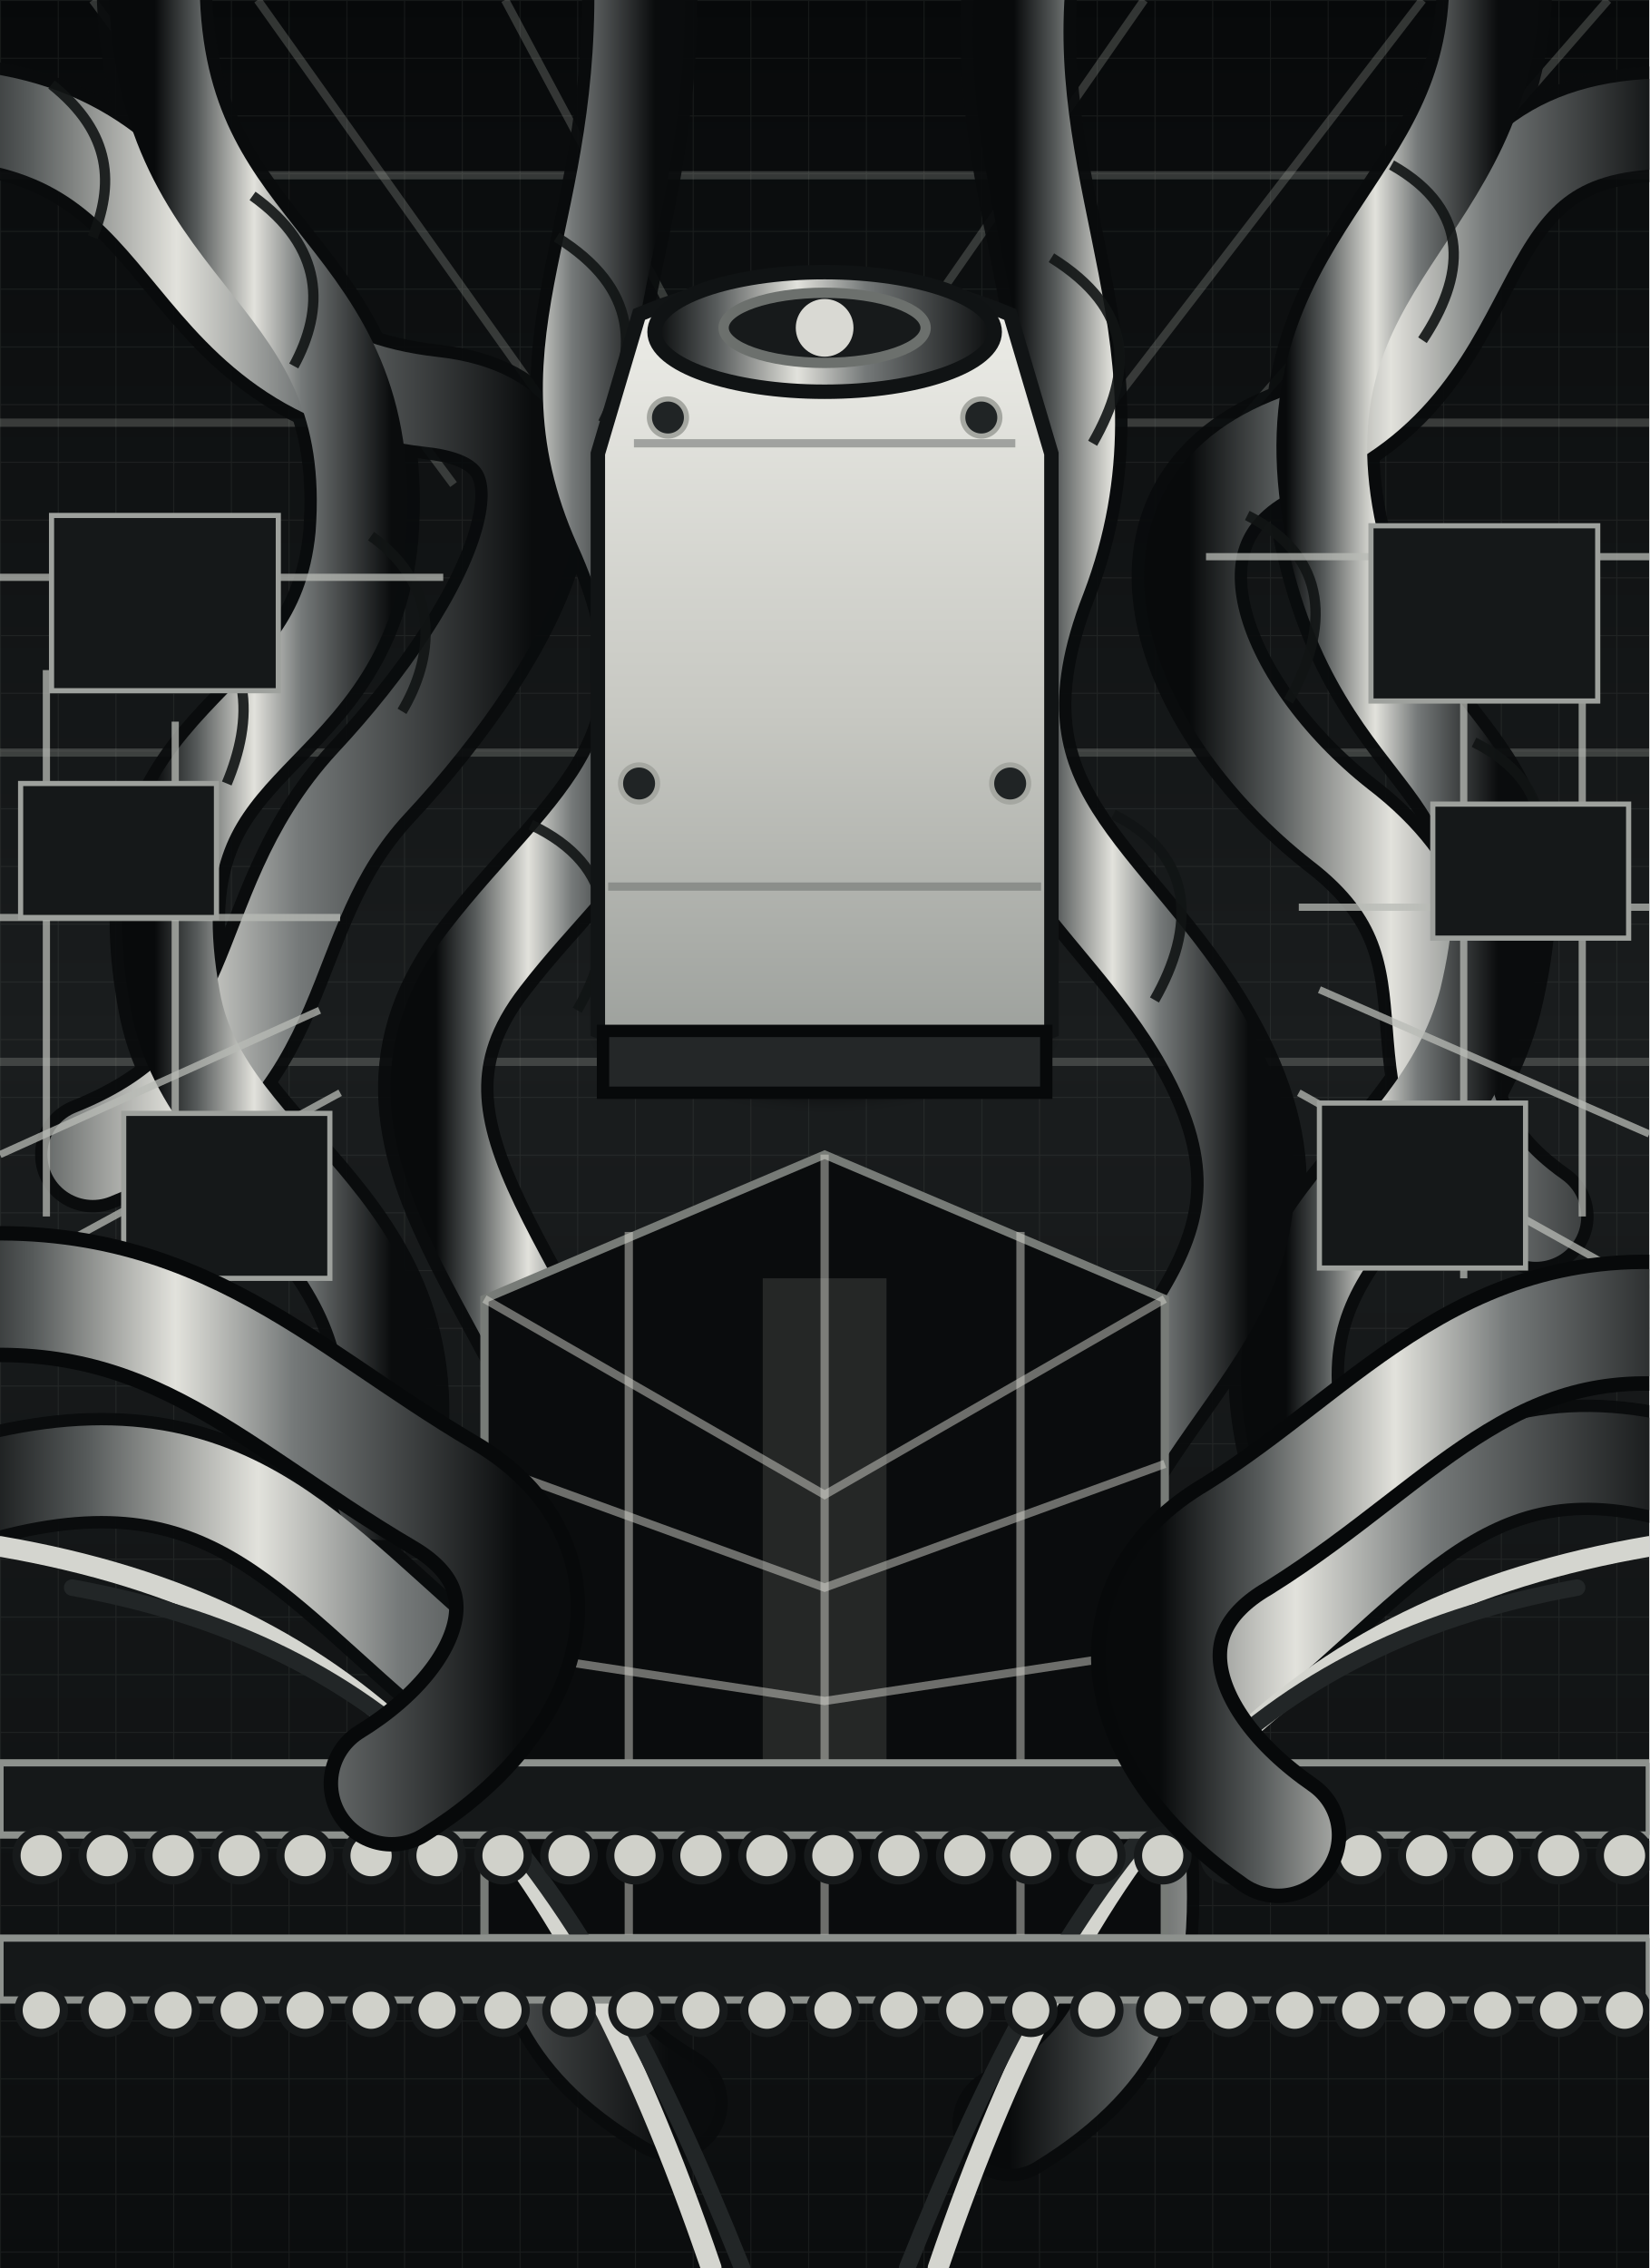
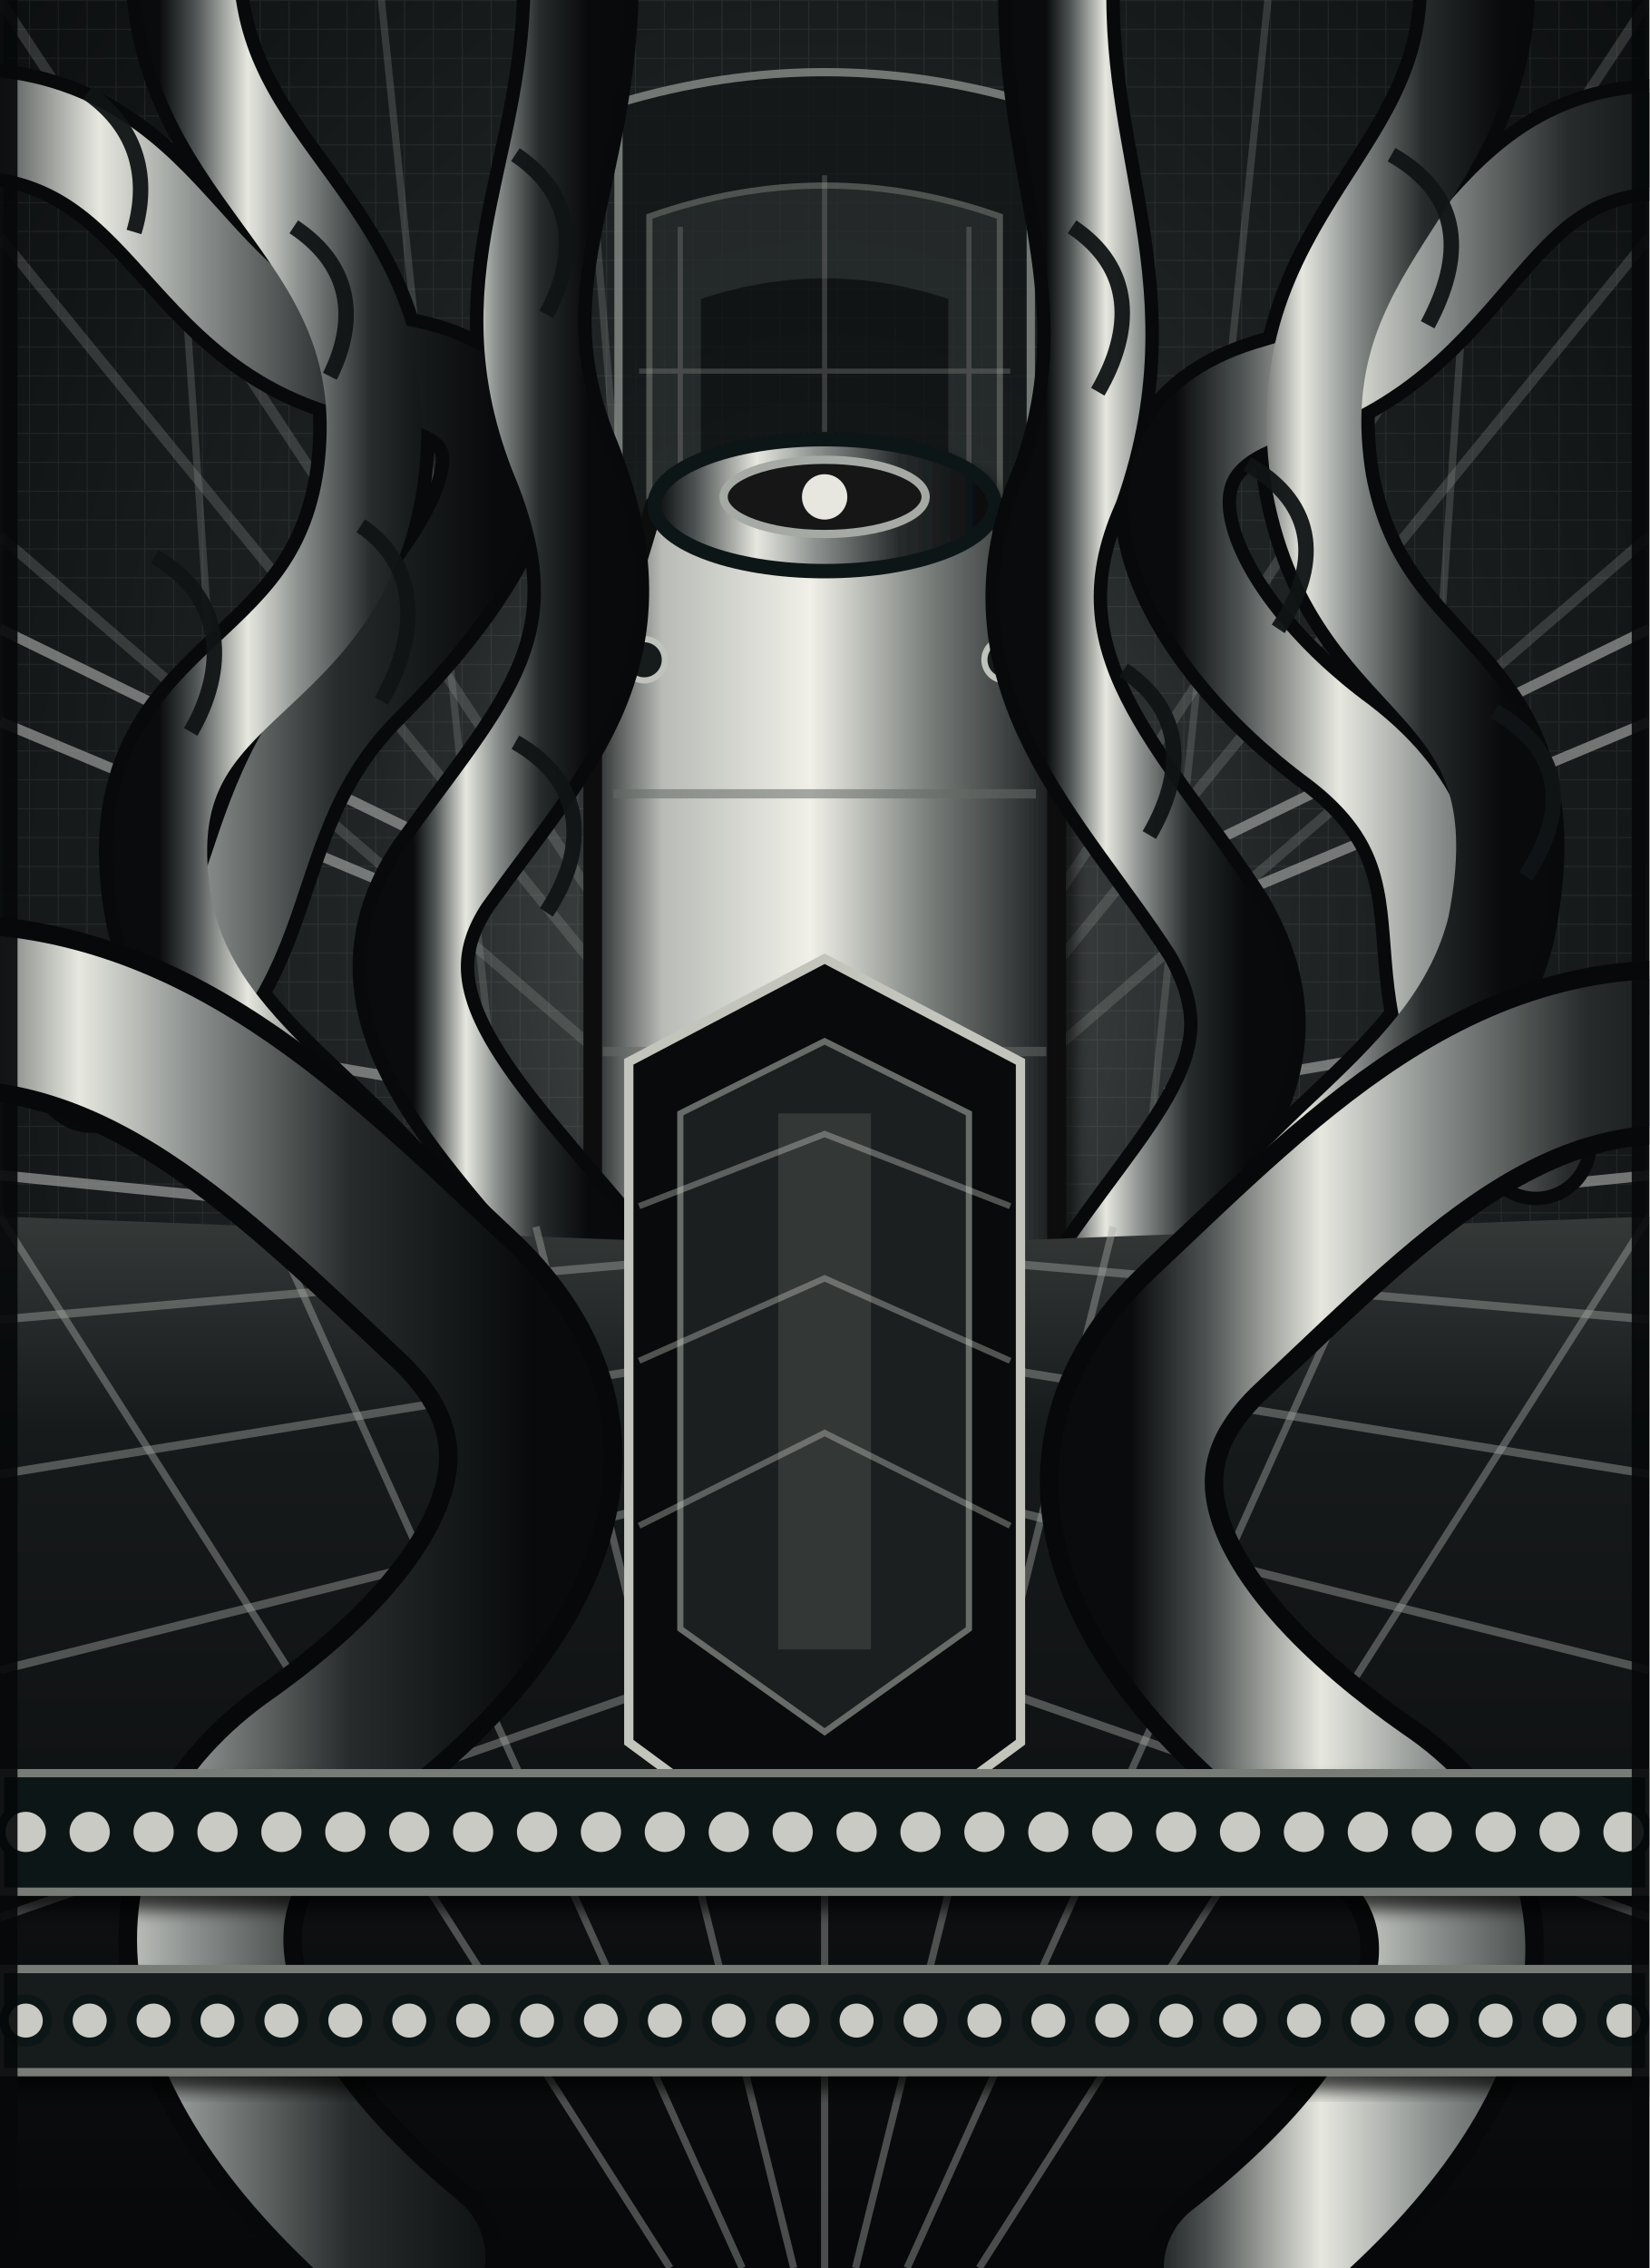
- <svg xmlns="http://www.w3.org/2000/svg" viewBox="0 0 1600 2200" preserveAspectRatio="xMidYMin slice">
+ <svg xmlns="http://www.w3.org/2000/svg" viewBox="0 0 1600 2200" preserveAspectRatio="xMidYMid slice">
  <defs>
-     <linearGradient id="bg" x2="0" y2="1">
-       <stop stop-color="#07090a" />
-       <stop offset=".46" stop-color="#1a1d1e" />
-       <stop offset="1" stop-color="#0b0d0e" />
+     <radialGradient id="air" cx="50%" cy="42%" r="75%">
+       <stop stop-color="#505452" />
+       <stop offset=".38" stop-color="#202425" />
+       <stop offset="1" stop-color="#07090a" />
+     </radialGradient>
+     <linearGradient id="pipe" x2="1">
+       <stop stop-color="#090b0c" />
+       <stop offset=".12" stop-color="#4d5252" />
+       <stop offset=".3" stop-color="#e6e7df" />
+       <stop offset=".47" stop-color="#8e9391" />
+       <stop offset=".72" stop-color="#272b2b" />
+       <stop offset="1" stop-color="#080a0b" />
    </linearGradient>
-     <linearGradient id="steel" x2="1">
-       <stop stop-color="#080a0b" />
-       <stop offset=".18" stop-color="#575b5b" />
-       <stop offset=".42" stop-color="#e2e2dc" />
-       <stop offset=".62" stop-color="#757979" />
-       <stop offset="1" stop-color="#0a0c0d" />
+     <linearGradient id="pipeV" x2="0" y2="1">
+       <stop stop-color="#e9e9e1" />
+       <stop offset=".32" stop-color="#686d6b" />
+       <stop offset=".72" stop-color="#171a1b" />
+       <stop offset="1" stop-color="#090b0c" />
    </linearGradient>
-     <linearGradient id="paper" x2="0" y2="1">
-       <stop stop-color="#efefea" />
-       <stop offset=".55" stop-color="#c7c8c2" />
-       <stop offset="1" stop-color="#999d99" />
+     <linearGradient id="tank" x2="1">
+       <stop stop-color="#232728" />
+       <stop offset=".15" stop-color="#b8bbb6" />
+       <stop offset=".47" stop-color="#f0f0e8" />
+       <stop offset=".73" stop-color="#777c79" />
+       <stop offset="1" stop-color="#171a1b" />
    </linearGradient>
-     <pattern id="grid" width="56" height="56" patternUnits="userSpaceOnUse">
-       <path d="M0 0H56M0 0V56" stroke="#6e7270" stroke-opacity=".15" stroke-width="2" />
+     <linearGradient id="floor" x2="0" y2="1">
+       <stop stop-color="#343837" />
+       <stop offset=".2" stop-color="#171a1b" />
+       <stop offset="1" stop-color="#060809" />
+     </linearGradient>
+     <pattern id="mesh" width="28" height="28" patternUnits="userSpaceOnUse">
+       <path d="M0 0H28M0 0V28" stroke="#d8d9d2" stroke-opacity=".075" stroke-width="2" />
    </pattern>
-     <filter id="shadow">
-       <feGaussianBlur stdDeviation="8" />
+     <filter id="deep">
+       <feGaussianBlur stdDeviation="18" />
+     </filter>
+     <filter id="hard">
+       <feDropShadow dx="8" dy="14" stdDeviation="8" flood-opacity=".72" />
    </filter>
  </defs>
-   <rect width="1600" height="2200" fill="url(#bg)" />
-   <rect width="1600" height="2200" fill="url(#grid)" />
-   <g fill="none" stroke="#c7c8c2" stroke-opacity=".23" stroke-width="8">
-     <path d="M90 0L440 470M250 0L620 520M490 0L720 430M1110 0L790 460M1380 0L980 520M1560 0L1150 470" />
-     <path d="M0 170H1600M0 410H1600M0 730H1600M0 1030H1600" />
+   <rect width="1600" height="2200" fill="url(#air)" />
+   <rect width="1600" height="2200" fill="url(#mesh)" />
+   <g fill="none" stroke="#9fa39f" stroke-opacity=".24">
+     <path d="M0 0L800 1210L1600 0M0 230L800 1210L1600 230M0 520L800 1210L1600 520" stroke-width="10" />
+     <path d="M0 0L0 1450M160 0L260 1450M370 0L520 1450M560 0L680 1450M1040 0L920 1450M1230 0L1080 1450M1440 0L1340 1450M1600 0L1600 1450" stroke-width="7" />
  </g>
-   <g fill="none" stroke="#090b0c" stroke-width="112" stroke-linecap="round" stroke-linejoin="round" opacity=".92">
-     <path d="M-80 110C210 110 150 360 420 390C600 410 500 610 360 760C240 890 290 1040 90 1120" />
-     <path d="M150 0C160 260 370 260 350 520C330 730 120 700 170 970C200 1140 430 1190 370 1450" />
-     <path d="M620 -40C630 230 520 330 600 510C700 730 570 800 470 930C330 1110 540 1250 600 1500" />
-     <path d="M1620 120C1380 120 1460 350 1250 430C1080 500 1160 690 1300 800C1470 930 1320 1060 1490 1180" />
-     <path d="M1450 -20C1450 210 1240 250 1290 510C1340 760 1500 720 1440 970C1390 1160 1180 1190 1270 1450" />
-     <path d="M990 -20C970 200 1090 350 1010 560C920 790 1080 850 1170 1010C1300 1240 1090 1320 1030 1520" />
-     <path d="M-40 1450C220 1370 300 1510 460 1640C600 1750 430 1910 650 2040" />
-     <path d="M1640 1430C1410 1360 1330 1530 1160 1650C1030 1750 1210 1920 980 2060" />
+   <g opacity=".78">
+     <path d="M600 100Q800 40 1000 100V1040L800 1210L600 1040Z" fill="#121617" stroke="#8b908c" stroke-width="8" />
+     <path d="M630 210Q800 150 970 210V940L800 1070L630 940Z" fill="#252a2a" stroke="#5c615e" stroke-width="6" />
+     <path d="M680 290Q800 250 920 290V820L800 910L680 820Z" fill="#0c0f10" />
+     <g stroke="#d8d9d2" stroke-opacity=".25" stroke-width="5" fill="none">
+       <path d="M620 360H980M620 520H980M620 680H980M660 220V950M800 170V1040M940 220V950" />
+     </g>
  </g>
-   <g fill="none" stroke="url(#steel)" stroke-width="88" stroke-linecap="round" stroke-linejoin="round">
-     <path d="M-80 110C210 110 150 360 420 390C600 410 500 610 360 760C240 890 290 1040 90 1120" />
-     <path d="M150 0C160 260 370 260 350 520C330 730 120 700 170 970C200 1140 430 1190 370 1450" />
-     <path d="M620 -40C630 230 520 330 600 510C700 730 570 800 470 930C330 1110 540 1250 600 1500" />
-     <path d="M1620 120C1380 120 1460 350 1250 430C1080 500 1160 690 1300 800C1470 930 1320 1060 1490 1180" />
-     <path d="M1450 -20C1450 210 1240 250 1290 510C1340 760 1500 720 1440 970C1390 1160 1180 1190 1270 1450" />
-     <path d="M990 -20C970 200 1090 350 1010 560C920 790 1080 850 1170 1010C1300 1240 1090 1320 1030 1520" />
-     <path d="M-40 1450C220 1370 300 1510 460 1640C600 1750 430 1910 650 2040" />
-     <path d="M1640 1430C1410 1360 1330 1530 1160 1650C1030 1750 1210 1920 980 2060" />
+   <g transform="translate(520 300)" filter="url(#hard)">
+     <path d="M115 190Q280 85 445 190L505 390V920L430 1020H130L55 920V390Z" fill="url(#tank)" stroke="#0b0d0e" stroke-width="18" />
+     <ellipse cx="280" cy="190" rx="165" ry="64" fill="url(#pipe)" stroke="#111415" stroke-width="14" />
+     <ellipse cx="280" cy="182" rx="98" ry="36" fill="#141819" stroke="#a6aaa5" stroke-width="8" />
+     <circle cx="280" cy="182" r="22" fill="#e7e7df" />
+     <path d="M75 470H485M65 720H495" stroke="#646966" stroke-width="9" opacity=".55" />
+     <g fill="#171a1b" stroke="#c0c3bc" stroke-width="6">
+       <circle cx="105" cy="340" r="20" />
+       <circle cx="455" cy="340" r="20" />
+       <circle cx="110" cy="860" r="20" />
+       <circle cx="450" cy="860" r="20" />
+     </g>
  </g>
-   <g fill="none" stroke="#111415" stroke-width="10" stroke-opacity=".9">
-     <path d="M50 82C110 130 110 180 90 230M245 190C315 240 315 300 285 355M360 520C430 570 420 640 390 690M170 580C250 630 245 700 220 760M540 230C620 280 620 340 585 410M515 800C600 840 600 910 560 980M1350 160C1430 205 1420 270 1380 330M1210 500C1290 540 1290 610 1250 680M1430 720C1510 760 1510 830 1460 900M1020 250C1100 300 1100 360 1060 430M1080 790C1160 830 1160 900 1120 970" />
+   <g fill="none" stroke="#9da19d" stroke-width="10" stroke-opacity=".68">
+     <path d="M0 610L430 820L430 880L0 700M1600 610L1170 820L1170 880L1600 700" />
+     <path d="M0 980L470 1060M1600 980L1130 1060" />
+     <path d="M0 1140L500 1190M1600 1140L1100 1190" />
  </g>
-   <g transform="translate(470 250)">
-     <path d="M165 80Q330-10 495 80L545 190V760Q330 870 115 760V190Z" fill="#0a0c0d" opacity=".55" filter="url(#shadow)" />
-     <path d="M150 55Q330-20 510 55L550 190V750Q330 830 110 750V190Z" fill="url(#paper)" stroke="#111415" stroke-width="14" />
-     <path d="M145 180H515M120 610H540" stroke="#6c706d" stroke-width="8" opacity=".55" />
-     <ellipse cx="330" cy="72" rx="165" ry="58" fill="url(#steel)" stroke="#101314" stroke-width="14" />
-     <ellipse cx="330" cy="68" rx="98" ry="34" fill="#171a1b" stroke="#6c706d" stroke-width="10" />
-     <circle cx="330" cy="68" r="28" fill="#d9d9d3" />
-     <g fill="#202425" stroke="#a5a7a1" stroke-width="5">
-       <circle cx="178" cy="155" r="18" />
-       <circle cx="482" cy="155" r="18" />
-       <circle cx="150" cy="510" r="18" />
-       <circle cx="510" cy="510" r="18" />
+   <g fill="none" stroke="#07090a" stroke-width="118" stroke-linecap="round" stroke-linejoin="round">
+     <path d="M-70 120C180 100 160 330 380 360C560 390 470 540 350 660C210 800 280 960 90 1040" />
+     <path d="M180 -40C180 180 390 220 360 460C330 680 120 650 160 880C190 1040 370 1100 440 1260" />
+     <path d="M560 -50C570 160 470 260 540 440C620 630 530 710 430 850C350 970 450 1070 560 1200" />
+     <path d="M1670 140C1430 100 1450 320 1240 380C1060 430 1150 610 1300 720C1470 850 1320 980 1490 1110" />
+     <path d="M1430 -30C1440 180 1240 230 1280 470C1320 680 1500 650 1450 900C1410 1060 1240 1120 1180 1260" />
+     <path d="M1030 -60C1010 150 1110 270 1040 470C960 650 1090 760 1180 900C1260 1040 1150 1120 1060 1260" />
+   </g>
+   <g fill="none" stroke="url(#pipe)" stroke-width="92" stroke-linecap="round" stroke-linejoin="round">
+     <path d="M-70 120C180 100 160 330 380 360C560 390 470 540 350 660C210 800 280 960 90 1040" />
+     <path d="M180 -40C180 180 390 220 360 460C330 680 120 650 160 880C190 1040 370 1100 440 1260" />
+     <path d="M560 -50C570 160 470 260 540 440C620 630 530 710 430 850C350 970 450 1070 560 1200" />
+     <path d="M1670 140C1430 100 1450 320 1240 380C1060 430 1150 610 1300 720C1470 850 1320 980 1490 1110" />
+     <path d="M1430 -30C1440 180 1240 230 1280 470C1320 680 1500 650 1450 900C1410 1060 1240 1120 1180 1260" />
+     <path d="M1030 -60C1010 150 1110 270 1040 470C960 650 1090 760 1180 900C1260 1040 1150 1120 1060 1260" />
+   </g>
+   <g fill="none" stroke="#111415" stroke-width="15" stroke-opacity=".95">
+     <path d="M85 90C135 125 145 175 130 225M285 220C345 260 345 315 320 365M350 510C410 550 405 620 370 680M150 540C220 580 220 650 185 710M500 150C560 190 560 250 530 305M500 720C570 760 570 825 530 885M1350 150C1420 190 1420 250 1385 315M1210 450C1280 490 1280 550 1240 610M1450 690C1520 730 1520 790 1480 850M1040 220C1100 260 1100 320 1065 380M1090 650C1150 690 1150 750 1115 810" />
+   </g>
+   <path d="M0 1180L800 1210L1600 1180V2200H0Z" fill="url(#floor)" />
+   <g fill="none" stroke="#a8aca7" stroke-opacity=".42">
+     <path d="M0 1280L800 1210L1600 1280M0 1430L800 1300L1600 1430M0 1620L800 1420L1600 1620M0 1860L800 1580L1600 1860" stroke-width="8" />
+     <path d="M0 1180L650 2200M260 1180L720 2200M520 1190L770 2200M800 1210V2200M1080 1190L830 2200M1340 1180L880 2200M1600 1180L950 2200" stroke-width="7" />
+   </g>
+   <g>
+     <path d="M610 1030L800 930L990 1030V1690L800 1830L610 1690Z" fill="#080a0b" stroke="#c3c5bd" stroke-width="9" />
+     <path d="M660 1080L800 1010L940 1080V1580L800 1680L660 1580Z" fill="#1b1f20" stroke="#676c69" stroke-width="6" />
+     <g fill="none" stroke="#d8d9d2" stroke-opacity=".35" stroke-width="6">
+       <path d="M620 1170L800 1100L980 1170M620 1320L800 1240L980 1320M620 1480L800 1390L980 1480" />
    </g>
-     <path d="M115 750H545V810H115Z" fill="#242728" stroke="#07090a" stroke-width="12" />
+     <path d="M755 1080H845V1600H755Z" fill="#f4f4ed" opacity=".11" />
  </g>
-   <g fill="none" stroke="#b8bab5" stroke-width="7" stroke-opacity=".75">
-     <path d="M0 560H430M1170 540H1600M0 890H330M1260 880H1600" />
-     <path d="M45 650V1180M170 700V1260M1420 640V1240M1535 590V1180" />
-     <path d="M0 1120L310 980M0 1240L330 1060M1600 1100L1280 960M1600 1250L1260 1060" />
+   <g fill="none" stroke="#060809" stroke-width="178" stroke-linecap="round" stroke-linejoin="round">
+     <path d="M-110 980C120 950 270 1100 440 1260C590 1400 500 1570 300 1710C150 1820 170 2000 400 2190" />
+     <path d="M1710 1030C1480 980 1340 1130 1170 1290C1020 1430 1120 1600 1320 1740C1470 1840 1430 2020 1200 2200" />
  </g>
-   <g fill="#151819" stroke="#9ea19d" stroke-width="5">
-     <rect x="50" y="500" width="220" height="170" />
-     <rect x="1330" y="510" width="220" height="170" />
-     <rect x="20" y="760" width="190" height="130" />
-     <rect x="1390" y="780" width="190" height="130" />
-     <rect x="120" y="1080" width="200" height="160" />
-     <rect x="1280" y="1070" width="200" height="160" />
+   <g fill="none" stroke="url(#pipe)" stroke-width="142" stroke-linecap="round" stroke-linejoin="round">
+     <path d="M-110 980C120 950 270 1100 440 1260C590 1400 500 1570 300 1710C150 1820 170 2000 400 2190" />
+     <path d="M1710 1030C1480 980 1340 1130 1170 1290C1020 1430 1120 1600 1320 1740C1470 1840 1430 2020 1200 2200" />
  </g>
-   <path d="M470 1260L800 1120L1130 1260V1880H470Z" fill="#0a0c0d" stroke="#777b77" stroke-width="8" />
-   <g fill="none" stroke="#d8d8d1" stroke-width="8" stroke-opacity=".48">
-     <path d="M470 1260L800 1450L1130 1260M470 1420L800 1540L1130 1420M470 1600L800 1650L1130 1600M470 1780H1130" />
-     <path d="M610 1195V1880M800 1120V1880M990 1195V1880" />
+   <g filter="url(#hard)">
+     <path d="M0 1720H1600V1835H0Z" fill="#101314" stroke="#777c77" stroke-width="8" />
+     <path d="M0 1910H1600V2010H0Z" fill="#171b1c" stroke="#777c77" stroke-width="8" />
+     <g fill="#c8cac3" stroke="#111415" stroke-width="9">
+       <circle cx="25" cy="1777" r="24" />
+       <circle cx="87" cy="1777" r="24" />
+       <circle cx="149" cy="1777" r="24" />
+       <circle cx="211" cy="1777" r="24" />
+       <circle cx="273" cy="1777" r="24" />
+       <circle cx="335" cy="1777" r="24" />
+       <circle cx="397" cy="1777" r="24" />
+       <circle cx="459" cy="1777" r="24" />
+       <circle cx="521" cy="1777" r="24" />
+       <circle cx="583" cy="1777" r="24" />
+       <circle cx="645" cy="1777" r="24" />
+       <circle cx="707" cy="1777" r="24" />
+       <circle cx="769" cy="1777" r="24" />
+       <circle cx="831" cy="1777" r="24" />
+       <circle cx="893" cy="1777" r="24" />
+       <circle cx="955" cy="1777" r="24" />
+       <circle cx="1017" cy="1777" r="24" />
+       <circle cx="1079" cy="1777" r="24" />
+       <circle cx="1141" cy="1777" r="24" />
+       <circle cx="1203" cy="1777" r="24" />
+       <circle cx="1265" cy="1777" r="24" />
+       <circle cx="1327" cy="1777" r="24" />
+       <circle cx="1389" cy="1777" r="24" />
+       <circle cx="1451" cy="1777" r="24" />
+       <circle cx="1513" cy="1777" r="24" />
+       <circle cx="1575" cy="1777" r="24" />
+       <circle cx="25" cy="1960" r="21" />
+       <circle cx="87" cy="1960" r="21" />
+       <circle cx="149" cy="1960" r="21" />
+       <circle cx="211" cy="1960" r="21" />
+       <circle cx="273" cy="1960" r="21" />
+       <circle cx="335" cy="1960" r="21" />
+       <circle cx="397" cy="1960" r="21" />
+       <circle cx="459" cy="1960" r="21" />
+       <circle cx="521" cy="1960" r="21" />
+       <circle cx="583" cy="1960" r="21" />
+       <circle cx="645" cy="1960" r="21" />
+       <circle cx="707" cy="1960" r="21" />
+       <circle cx="769" cy="1960" r="21" />
+       <circle cx="831" cy="1960" r="21" />
+       <circle cx="893" cy="1960" r="21" />
+       <circle cx="955" cy="1960" r="21" />
+       <circle cx="1017" cy="1960" r="21" />
+       <circle cx="1079" cy="1960" r="21" />
+       <circle cx="1141" cy="1960" r="21" />
+       <circle cx="1203" cy="1960" r="21" />
+       <circle cx="1265" cy="1960" r="21" />
+       <circle cx="1327" cy="1960" r="21" />
+       <circle cx="1389" cy="1960" r="21" />
+       <circle cx="1451" cy="1960" r="21" />
+       <circle cx="1513" cy="1960" r="21" />
+       <circle cx="1575" cy="1960" r="21" />
+     </g>
  </g>
-   <path d="M740 1240H860V1780H740Z" fill="#f0f0e9" opacity=".12" />
-   <g fill="none" stroke-linecap="round">
-     <path d="M0 1500C350 1560 540 1760 690 2200" stroke="#d4d5cf" stroke-width="20" />
-     <path d="M1600 1500C1250 1560 1060 1760 910 2200" stroke="#d4d5cf" stroke-width="20" />
-     <path d="M70 1540C400 1600 560 1800 720 2200" stroke="#222627" stroke-width="16" />
-     <path d="M1530 1540C1200 1600 1040 1800 880 2200" stroke="#222627" stroke-width="16" />
-   </g>
-   <g fill="#151819" stroke="#8d918d" stroke-width="7">
-     <rect x="0" y="1710" width="1600" height="70" />
-     <rect x="0" y="1880" width="1600" height="60" />
-   </g>
-   <g fill="#d0d1ca" stroke="#171a1b" stroke-width="8">
-     <circle cx="40" cy="1800" r="24" />
-     <circle cx="104" cy="1800" r="24" />
-     <circle cx="168" cy="1800" r="24" />
-     <circle cx="232" cy="1800" r="24" />
-     <circle cx="296" cy="1800" r="24" />
-     <circle cx="360" cy="1800" r="24" />
-     <circle cx="424" cy="1800" r="24" />
-     <circle cx="488" cy="1800" r="24" />
-     <circle cx="552" cy="1800" r="24" />
-     <circle cx="616" cy="1800" r="24" />
-     <circle cx="680" cy="1800" r="24" />
-     <circle cx="744" cy="1800" r="24" />
-     <circle cx="808" cy="1800" r="24" />
-     <circle cx="872" cy="1800" r="24" />
-     <circle cx="936" cy="1800" r="24" />
-     <circle cx="1000" cy="1800" r="24" />
-     <circle cx="1064" cy="1800" r="24" />
-     <circle cx="1128" cy="1800" r="24" />
-     <circle cx="1192" cy="1800" r="24" />
-     <circle cx="1256" cy="1800" r="24" />
-     <circle cx="1320" cy="1800" r="24" />
-     <circle cx="1384" cy="1800" r="24" />
-     <circle cx="1448" cy="1800" r="24" />
-     <circle cx="1512" cy="1800" r="24" />
-     <circle cx="1576" cy="1800" r="24" />
-     <circle cx="40" cy="1950" r="22" />
-     <circle cx="104" cy="1950" r="22" />
-     <circle cx="168" cy="1950" r="22" />
-     <circle cx="232" cy="1950" r="22" />
-     <circle cx="296" cy="1950" r="22" />
-     <circle cx="360" cy="1950" r="22" />
-     <circle cx="424" cy="1950" r="22" />
-     <circle cx="488" cy="1950" r="22" />
-     <circle cx="552" cy="1950" r="22" />
-     <circle cx="616" cy="1950" r="22" />
-     <circle cx="680" cy="1950" r="22" />
-     <circle cx="744" cy="1950" r="22" />
-     <circle cx="808" cy="1950" r="22" />
-     <circle cx="872" cy="1950" r="22" />
-     <circle cx="936" cy="1950" r="22" />
-     <circle cx="1000" cy="1950" r="22" />
-     <circle cx="1064" cy="1950" r="22" />
-     <circle cx="1128" cy="1950" r="22" />
-     <circle cx="1192" cy="1950" r="22" />
-     <circle cx="1256" cy="1950" r="22" />
-     <circle cx="1320" cy="1950" r="22" />
-     <circle cx="1384" cy="1950" r="22" />
-     <circle cx="1448" cy="1950" r="22" />
-     <circle cx="1512" cy="1950" r="22" />
-     <circle cx="1576" cy="1950" r="22" />
-   </g>
-   <g fill="none" stroke="#07090a" stroke-width="132" stroke-linecap="round">
-     <path d="M-70 1260C160 1230 260 1350 430 1450C550 1520 510 1650 380 1730" />
-     <path d="M1670 1290C1450 1250 1360 1390 1200 1490C1080 1560 1110 1690 1240 1780" />
-   </g>
-   <g fill="none" stroke="url(#steel)" stroke-width="104" stroke-linecap="round">
-     <path d="M-70 1260C160 1230 260 1350 430 1450C550 1520 510 1650 380 1730" />
-     <path d="M1670 1290C1450 1250 1360 1390 1200 1490C1080 1560 1110 1690 1240 1780" />
+   <g fill="none" stroke="#060809" stroke-width="34" opacity=".9">
+     <path d="M0 0V2200M1600 0V2200" />
  </g>
</svg>
